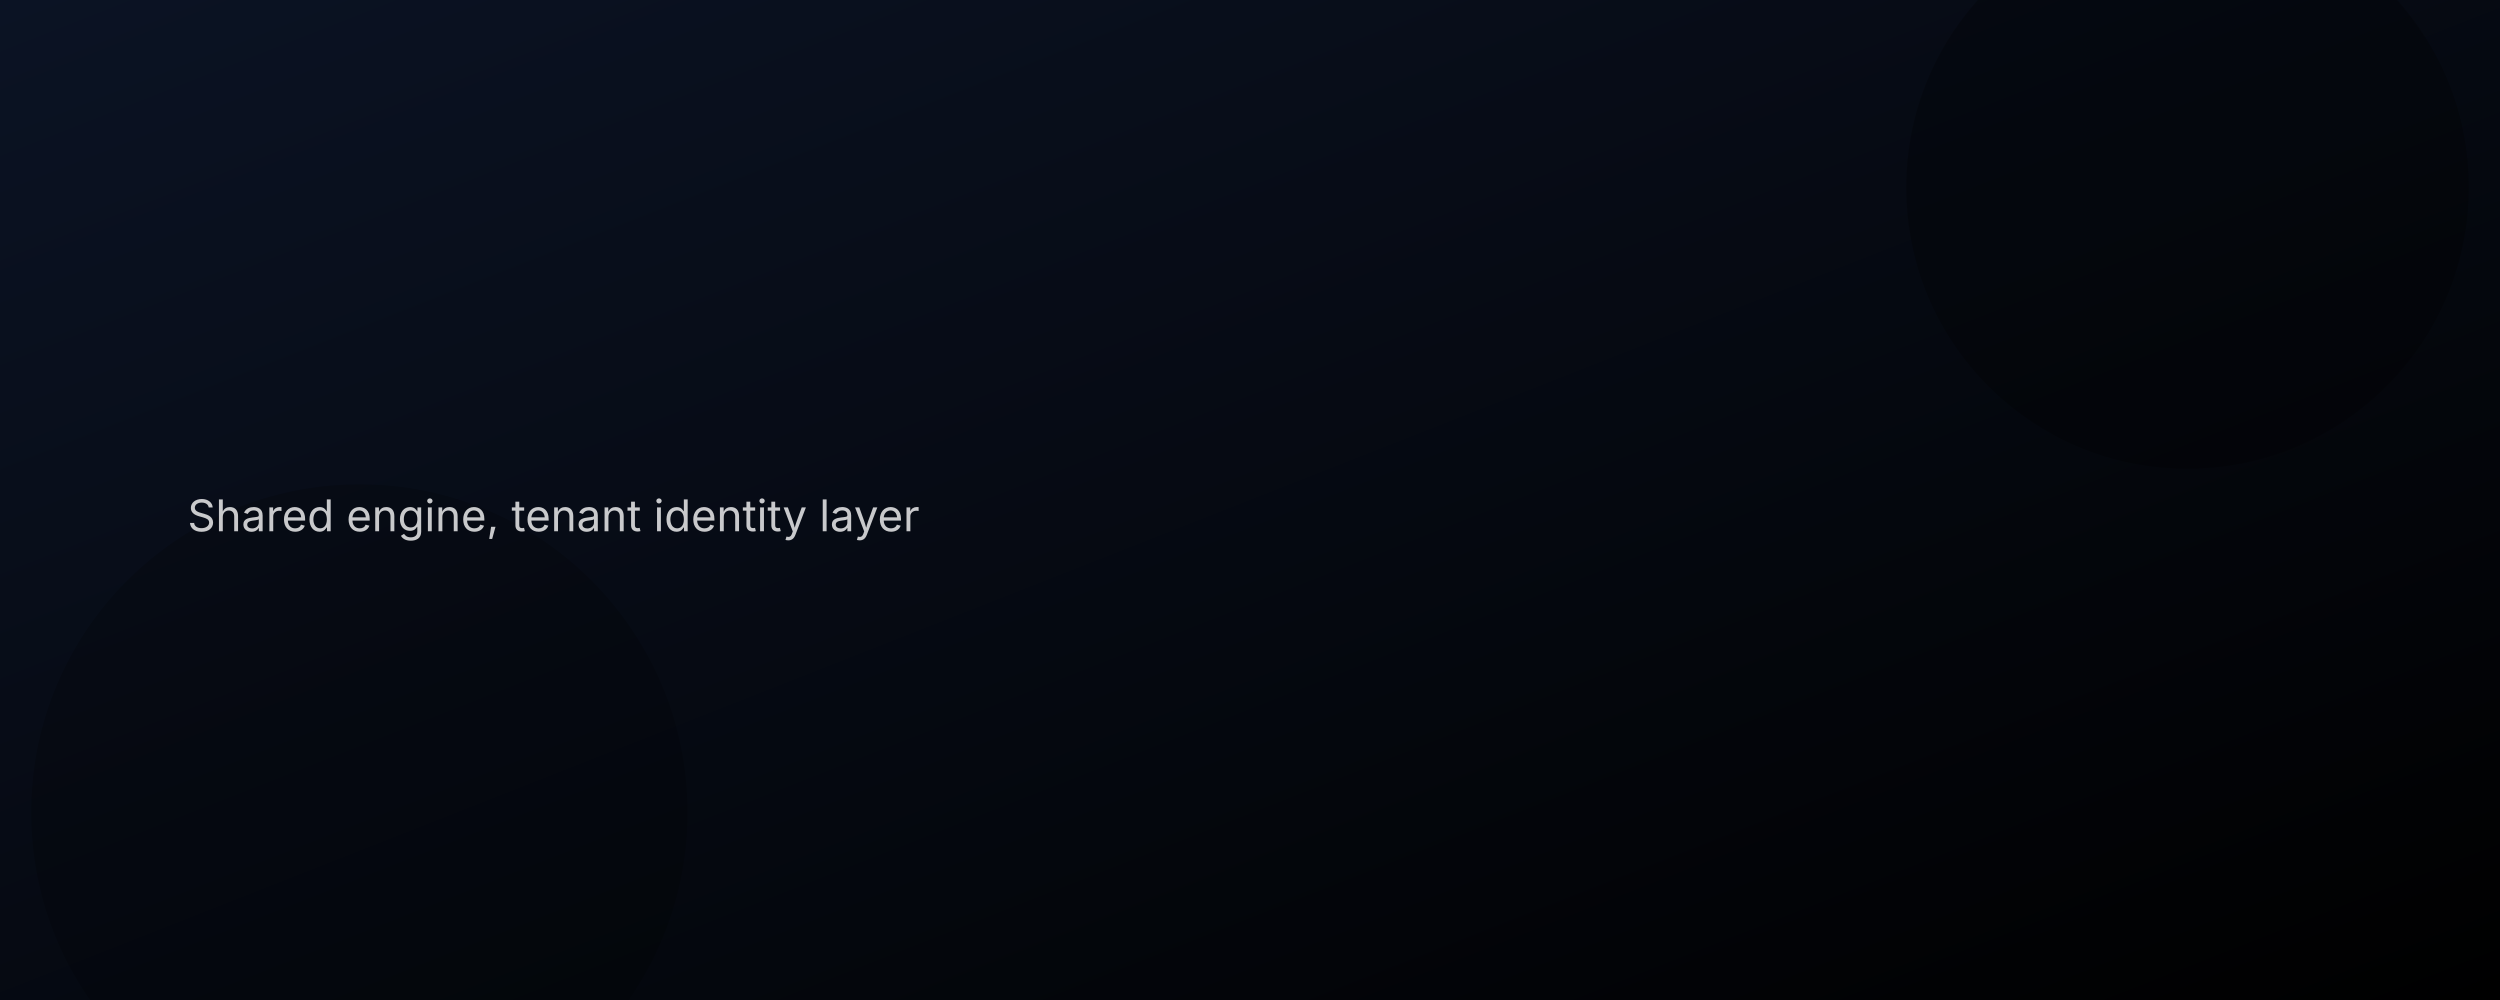
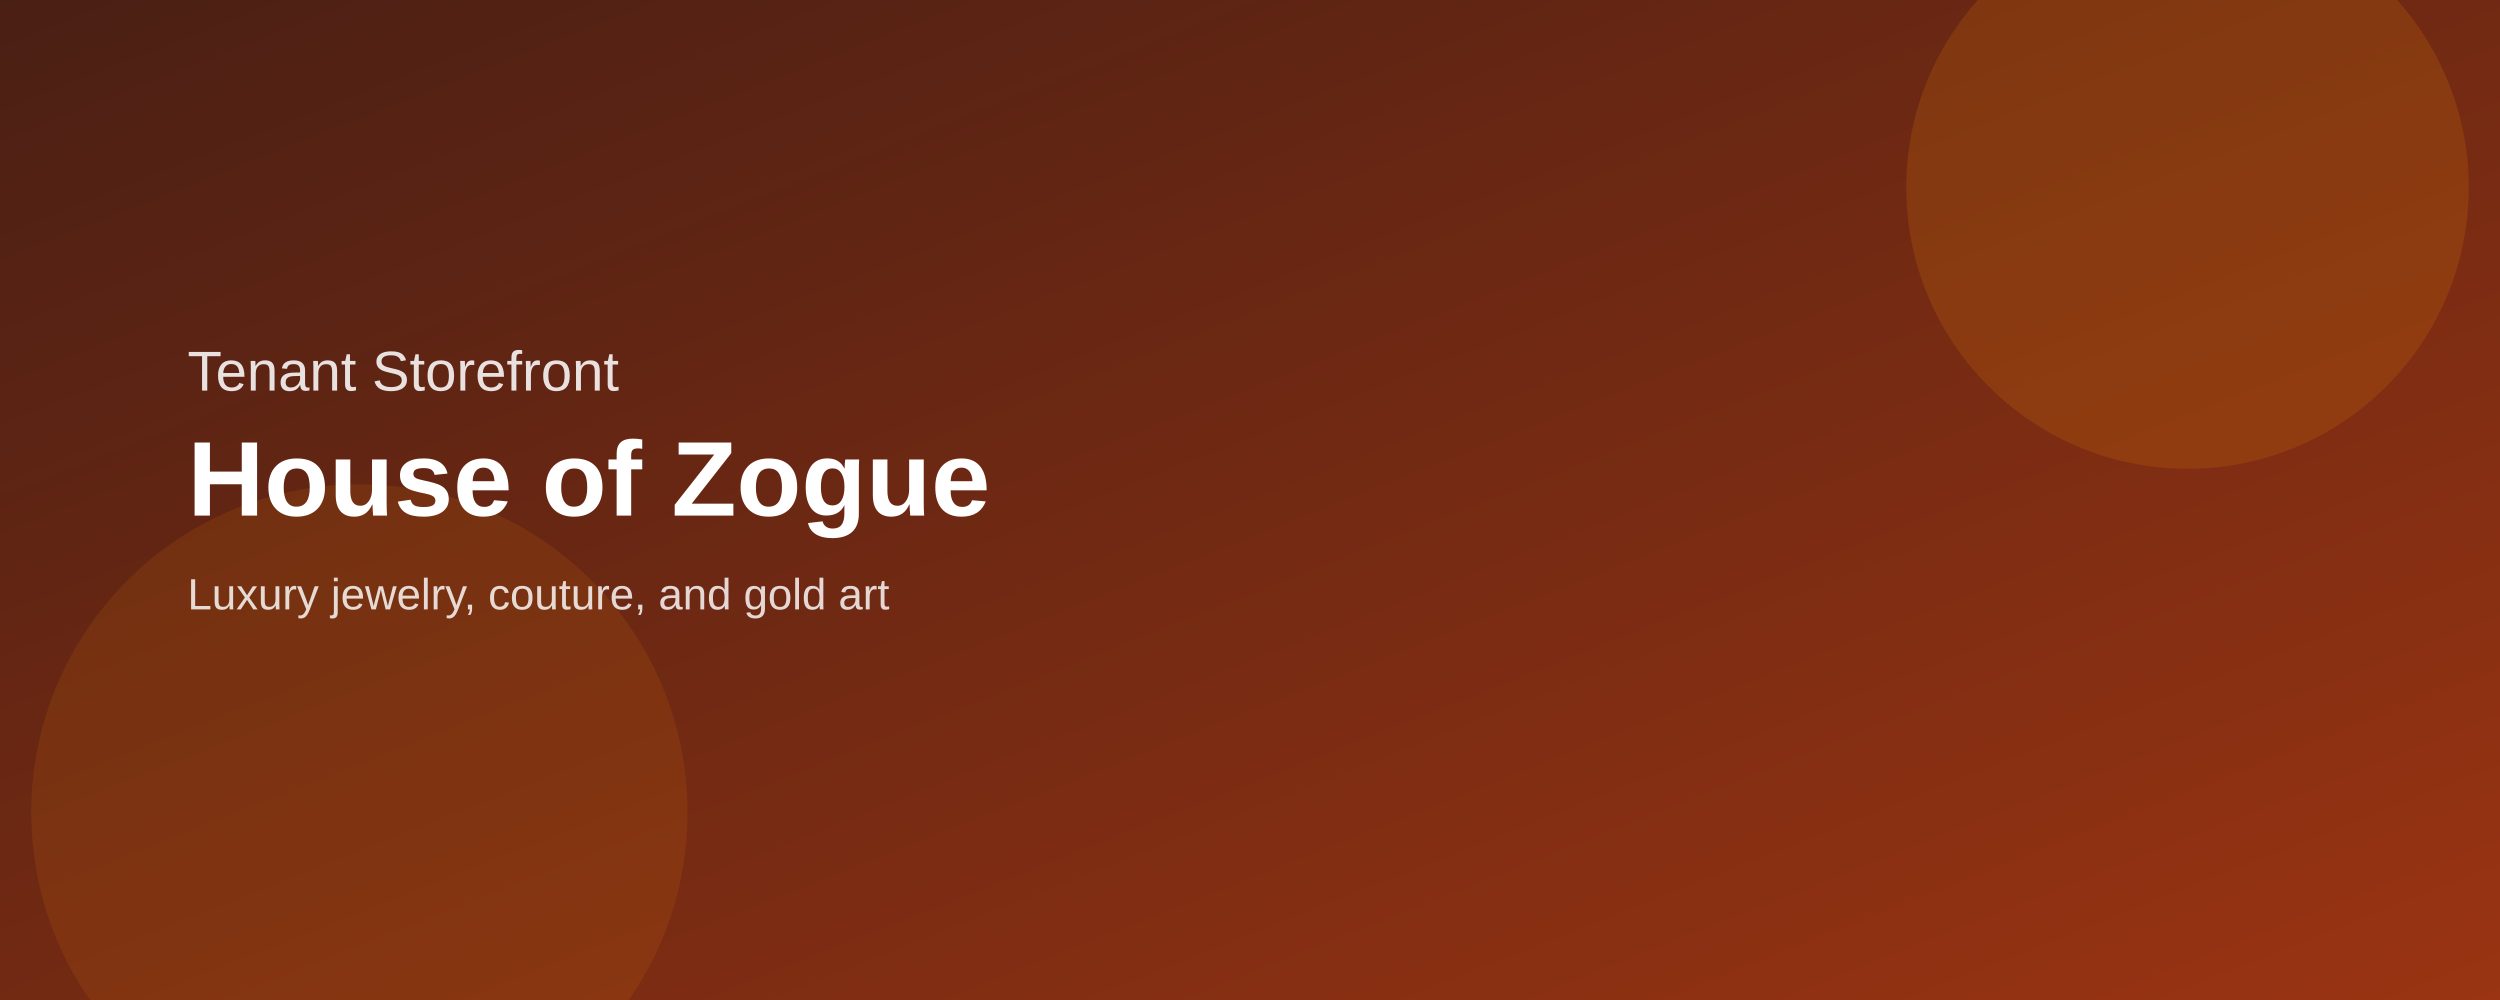
<svg xmlns="http://www.w3.org/2000/svg" width="1600" height="640" viewBox="0 0 1600 640">
  <defs>
    <linearGradient id="h" x1="0" y1="0" x2="1" y2="1">
-       <stop offset="0%" stop-color="#0b1324" />
-       <stop offset="100%" stop-color="" />
+       <stop offset="0%" stop-color="#4a1f14" />
+       <stop offset="100%" stop-color="#9a3412" />
    </linearGradient>
  </defs>
  <rect width="1600" height="640" fill="url(#h)" />
-   <circle cx="1400" cy="120" r="180" fill="" opacity="0.25" />
-   <circle cx="230" cy="520" r="210" fill="" opacity="0.18" />
-   <text x="120" y="280" fill="white" font-family="Inter,Arial,sans-serif" font-size="64" font-weight="700" />
-   <text x="120" y="340" fill="white" font-family="Inter,Arial,sans-serif" font-size="28" opacity="0.78">Shared engine, tenant identity layer</text>
+   <circle cx="1400" cy="120" r="180" fill="#d97706" opacity="0.2" />
+   <circle cx="230" cy="520" r="210" fill="#d97706" opacity="0.14" />
+   <text x="120" y="250" fill="white" font-family="Manrope,Arial,sans-serif" font-size="36" opacity="0.86">Tenant Storefront</text>
+   <text x="120" y="330" fill="white" font-family="Manrope,Arial,sans-serif" font-size="68" font-weight="700">House of Zogue</text>
+   <text x="120" y="390" fill="white" font-family="Manrope,Arial,sans-serif" font-size="28" opacity="0.82">Luxury jewelry, couture, and gold art</text>
</svg>
